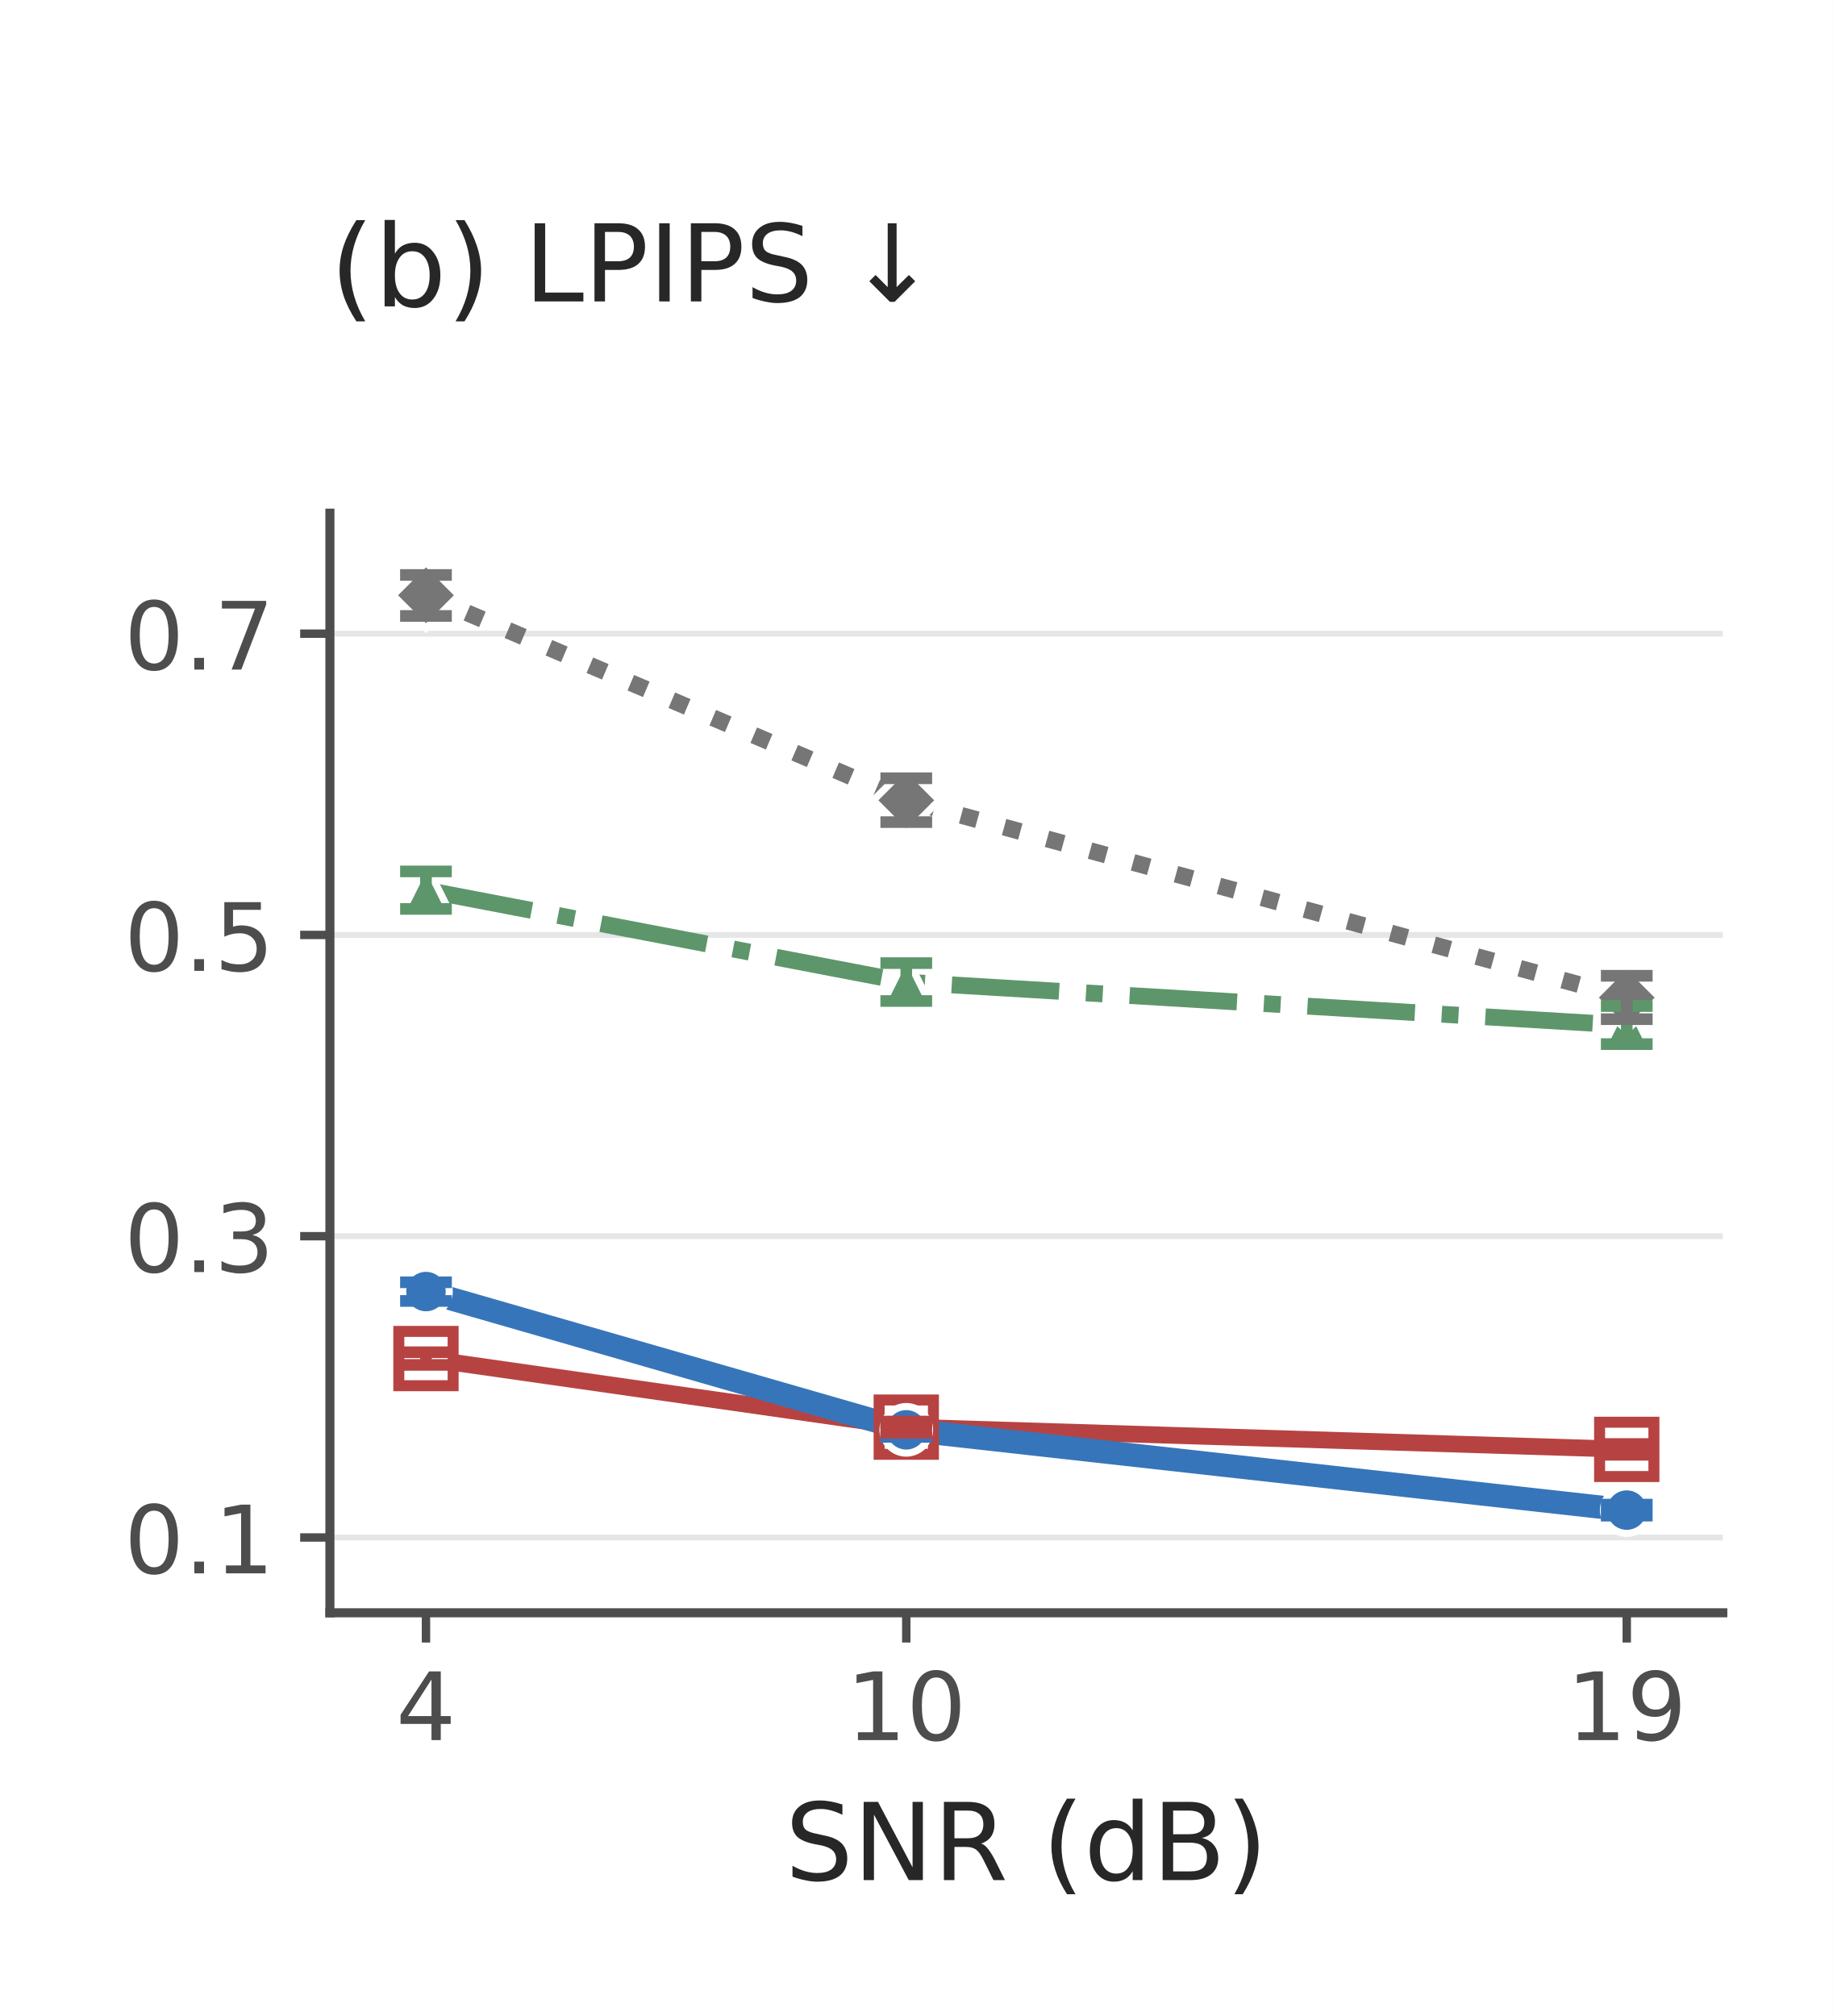
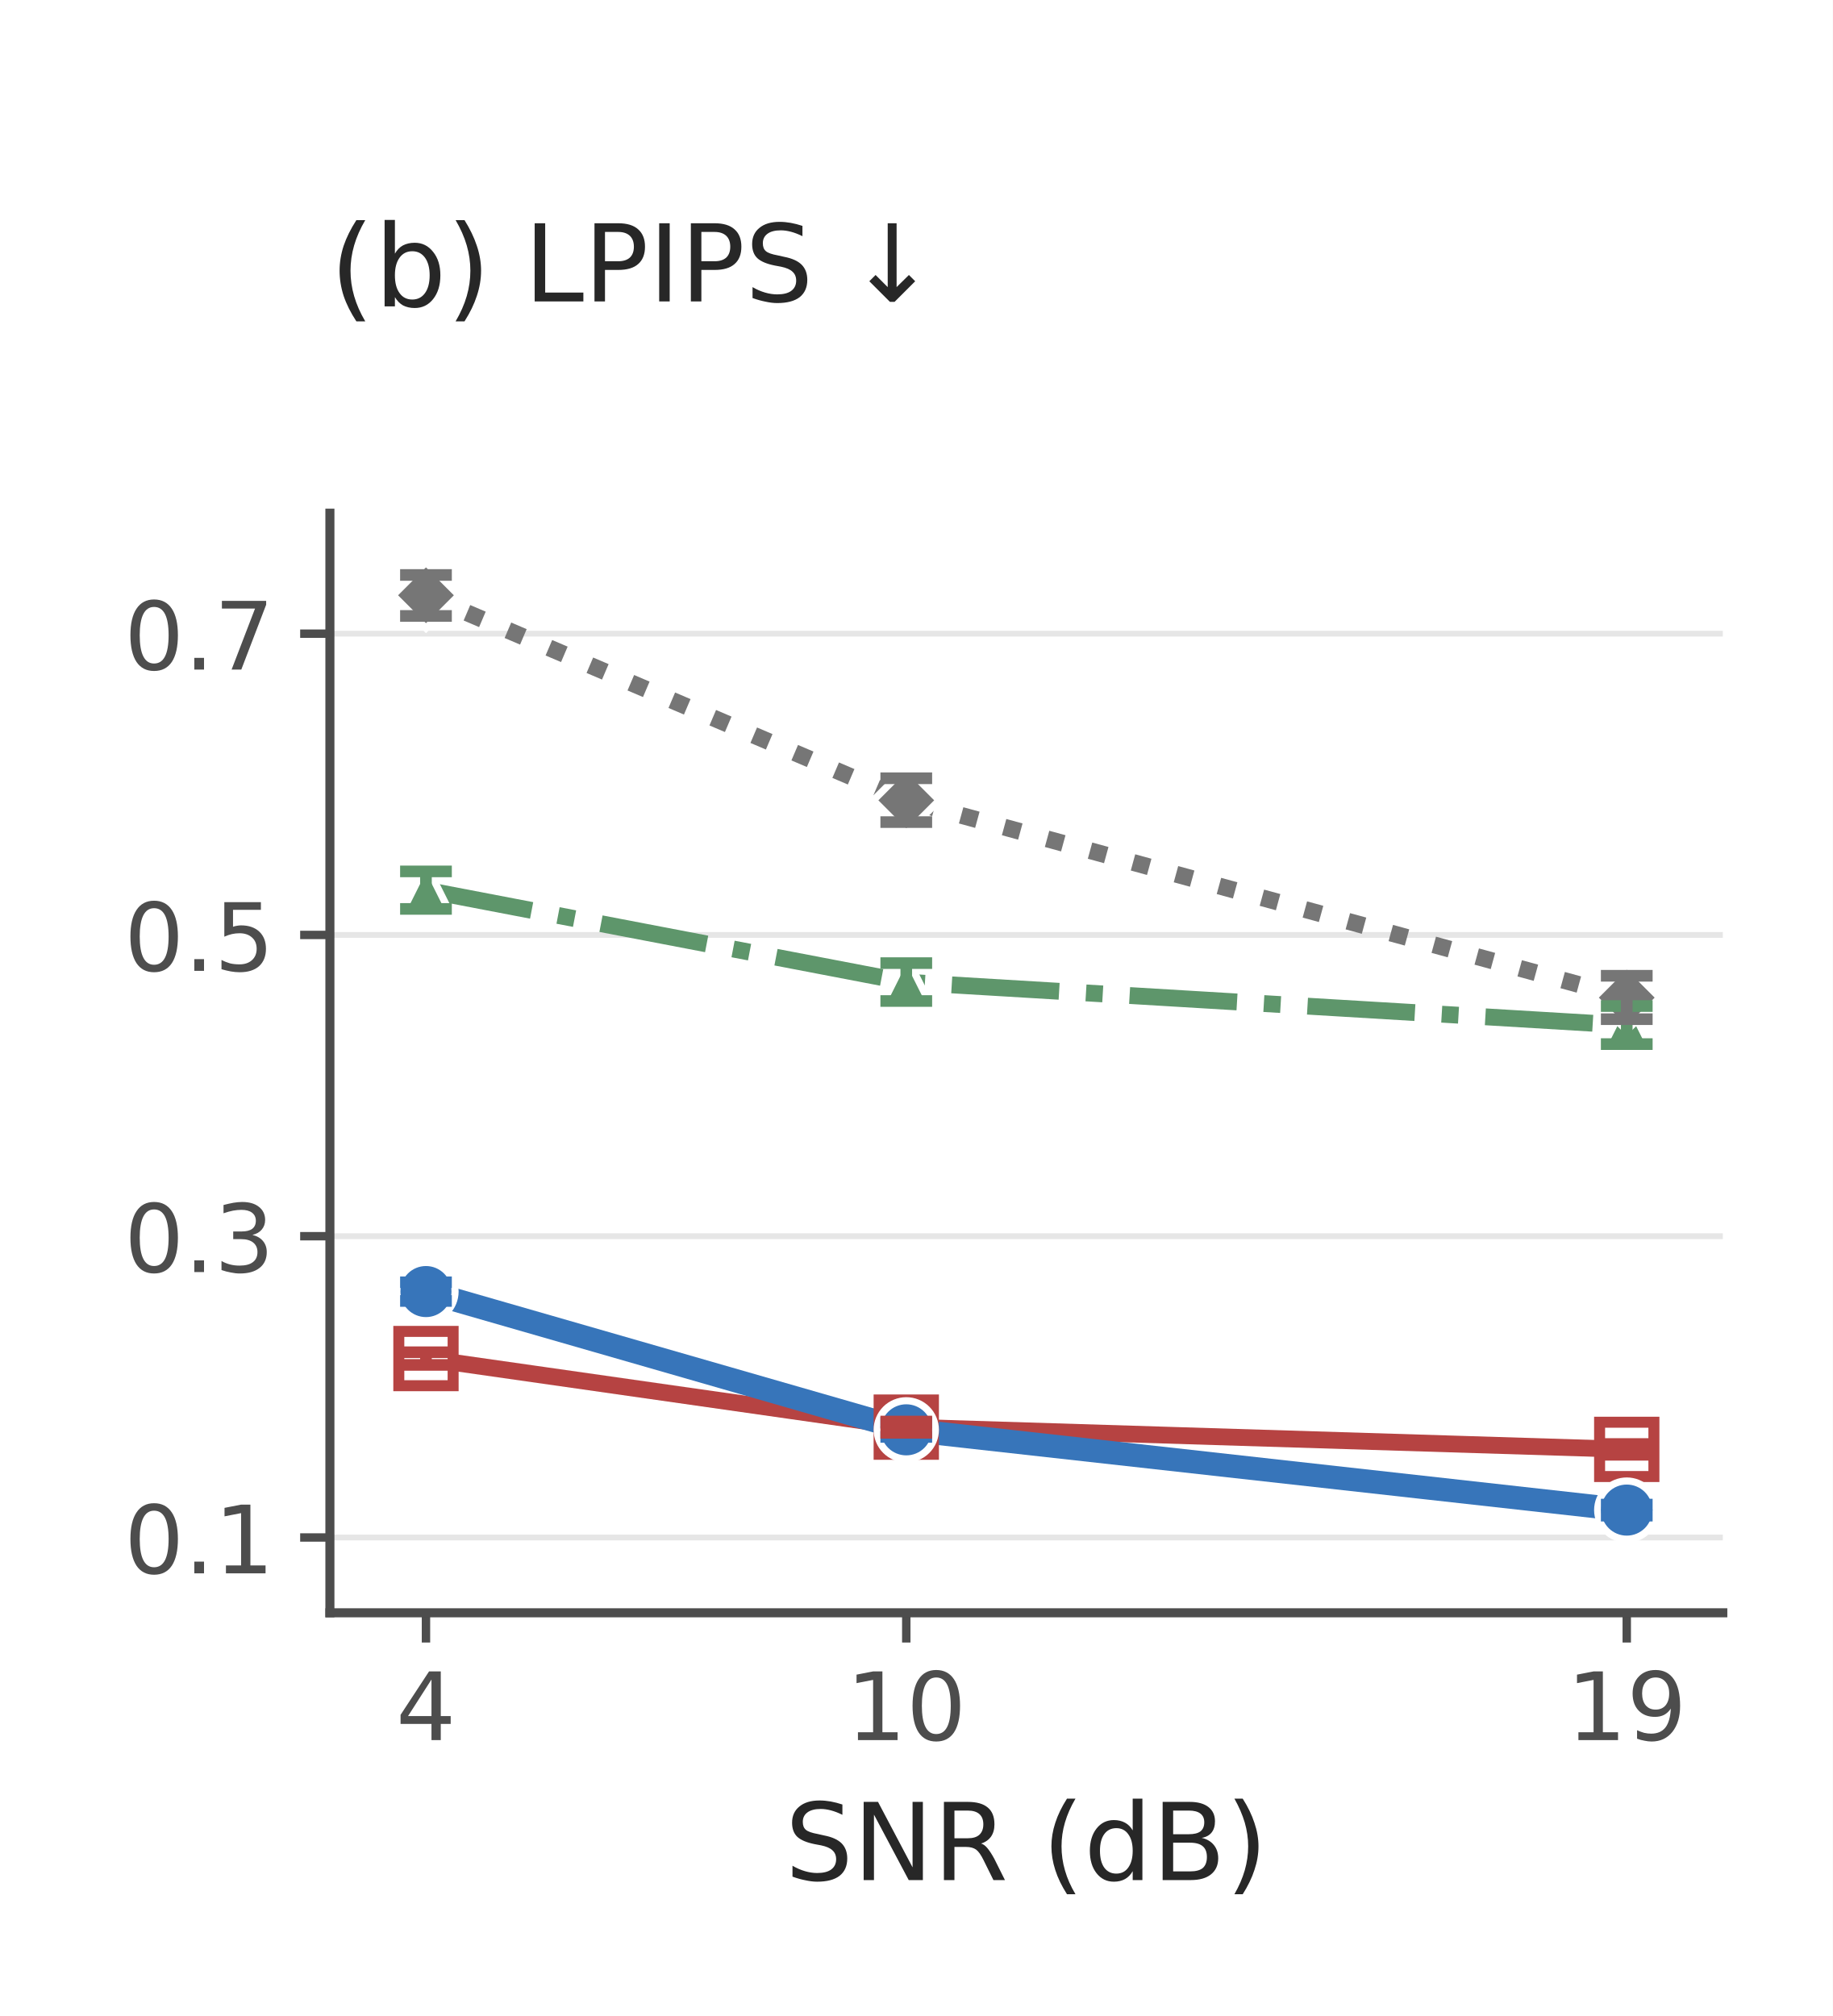
<svg xmlns="http://www.w3.org/2000/svg" xmlns:xlink="http://www.w3.org/1999/xlink" width="141.732pt" height="155.906pt" viewBox="0 0 141.732 155.906" version="1.1">
  <defs>
    <style type="text/css">*{stroke-linejoin: round; stroke-linecap: butt}</style>
  </defs>
  <g id="figure_1">
    <g id="patch_1">
      <path d="M 0 155.906 L 141.732 155.906 L 141.732 0 L 0 0 z " style="fill: #ffffff" />
    </g>
    <g id="axes_1">
      <g id="patch_2">
        <path d="M 25.512 124.724 L 133.228 124.724 L 133.228 39.685 L 25.512 39.685 z " style="fill: #ffffff" />
      </g>
      <g id="matplotlib.axis_1">
        <g id="xtick_1">
          <g id="line2d_1">
            <defs>
              <path id="md1e9a7f883" d="M 0 0 L 0 2.3 " style="stroke: #4d4d4d; stroke-width: 0.65" />
            </defs>
            <g>
              <use xlink:href="#md1e9a7f883" x="32.941" y="124.724" style="fill: #4d4d4d; stroke: #4d4d4d; stroke-width: 0.65" />
            </g>
          </g>
          <g id="text_1">
            <text style="font-size: 7.3px; font-family: 'DejaVu Sans'; text-anchor: middle; fill: #4d4d4d" x="32.941" y="134.571" transform="rotate(-0 32.94054 134.5713)">4</text>
          </g>
        </g>
        <g id="xtick_2">
          <g id="line2d_2">
            <g>
              <use xlink:href="#md1e9a7f883" x="70.084" y="124.724" style="fill: #4d4d4d; stroke: #4d4d4d; stroke-width: 0.65" />
            </g>
          </g>
          <g id="text_2">
            <text style="font-size: 7.3px; font-family: 'DejaVu Sans'; text-anchor: middle; fill: #4d4d4d" x="70.084" y="134.571" transform="rotate(-0 70.08417 134.5713)">10</text>
          </g>
        </g>
        <g id="xtick_3">
          <g id="line2d_3">
            <g>
              <use xlink:href="#md1e9a7f883" x="125.8" y="124.724" style="fill: #4d4d4d; stroke: #4d4d4d; stroke-width: 0.65" />
            </g>
          </g>
          <g id="text_3">
            <text style="font-size: 7.3px; font-family: 'DejaVu Sans'; text-anchor: middle; fill: #4d4d4d" x="125.8" y="134.571" transform="rotate(-0 125.7996 134.5713)">19</text>
          </g>
        </g>
        <g id="text_4">
          <text style="font-size: 8.3px; font-family: 'DejaVu Sans'; text-anchor: middle; fill: #272727" x="79.37" y="145.396" transform="rotate(-0 79.37008 145.3961)">SNR (dB)</text>
        </g>
      </g>
      <g id="matplotlib.axis_2">
        <g id="ytick_1">
          <g id="line2d_4">
            <path d="M 25.512 118.9 L 133.228 118.9 " clip-path="url(#p95e27e8767)" style="fill: none; stroke: #e6e6e6; stroke-width: 0.45; stroke-linecap: square" />
          </g>
          <g id="line2d_5">
            <defs>
              <path id="m43c8e24bb4" d="M 0 0 L -2.3 0 " style="stroke: #4d4d4d; stroke-width: 0.65" />
            </defs>
            <g>
              <use xlink:href="#m43c8e24bb4" x="25.512" y="118.9" style="fill: #4d4d4d; stroke: #4d4d4d; stroke-width: 0.65" />
            </g>
          </g>
          <g id="text_5">
            <text style="font-size: 7.3px; font-family: 'DejaVu Sans'; text-anchor: end; fill: #4d4d4d" x="21.212" y="121.673" transform="rotate(-0 21.21181 121.6732)">0.1</text>
          </g>
        </g>
        <g id="ytick_2">
          <g id="line2d_6">
            <path d="M 25.512 95.601 L 133.228 95.601 " clip-path="url(#p95e27e8767)" style="fill: none; stroke: #e6e6e6; stroke-width: 0.45; stroke-linecap: square" />
          </g>
          <g id="line2d_7">
            <g>
              <use xlink:href="#m43c8e24bb4" x="25.512" y="95.601" style="fill: #4d4d4d; stroke: #4d4d4d; stroke-width: 0.65" />
            </g>
          </g>
          <g id="text_6">
            <text style="font-size: 7.3px; font-family: 'DejaVu Sans'; text-anchor: end; fill: #4d4d4d" x="21.212" y="98.375" transform="rotate(-0 21.21181 98.37477)">0.3</text>
          </g>
        </g>
        <g id="ytick_3">
          <g id="line2d_8">
            <path d="M 25.512 72.303 L 133.228 72.303 " clip-path="url(#p95e27e8767)" style="fill: none; stroke: #e6e6e6; stroke-width: 0.45; stroke-linecap: square" />
          </g>
          <g id="line2d_9">
            <g>
              <use xlink:href="#m43c8e24bb4" x="25.512" y="72.303" style="fill: #4d4d4d; stroke: #4d4d4d; stroke-width: 0.65" />
            </g>
          </g>
          <g id="text_7">
            <text style="font-size: 7.3px; font-family: 'DejaVu Sans'; text-anchor: end; fill: #4d4d4d" x="21.212" y="75.076" transform="rotate(-0 21.21181 75.07631)">0.5</text>
          </g>
        </g>
        <g id="ytick_4">
          <g id="line2d_10">
            <path d="M 25.512 49.004 L 133.228 49.004 " clip-path="url(#p95e27e8767)" style="fill: none; stroke: #e6e6e6; stroke-width: 0.45; stroke-linecap: square" />
          </g>
          <g id="line2d_11">
            <g>
              <use xlink:href="#m43c8e24bb4" x="25.512" y="49.004" style="fill: #4d4d4d; stroke: #4d4d4d; stroke-width: 0.65" />
            </g>
          </g>
          <g id="text_8">
            <text style="font-size: 7.3px; font-family: 'DejaVu Sans'; text-anchor: end; fill: #4d4d4d" x="21.212" y="51.778" transform="rotate(-0 21.21181 51.77785)">0.7</text>
          </g>
        </g>
      </g>
      <g id="patch_3">
        <path d="M 25.512 124.724 L 25.512 39.685 " style="fill: none; stroke: #4d4d4d; stroke-width: 0.7; stroke-linejoin: miter; stroke-linecap: square" />
      </g>
      <g id="patch_4">
        <path d="M 25.512 124.724 L 133.228 124.724 " style="fill: none; stroke: #4d4d4d; stroke-width: 0.7; stroke-linejoin: miter; stroke-linecap: square" />
      </g>
      <g id="line2d_12">
        <path d="M 32.941 105.063 L 70.084 110.366 L 125.8 112.087 " clip-path="url(#p95e27e8767)" style="fill: none; stroke: #b64342; stroke-width: 1.3; stroke-linecap: square" />
      </g>
      <g id="line2d_13">
        <path d="M 32.941 68.84 L 70.084 75.954 L 125.8 79.289 " clip-path="url(#p95e27e8767)" style="fill: none; stroke-dasharray: 8.32,2.08,1.3,2.08; stroke-dashoffset: 0; stroke: #5e966b; stroke-width: 1.3" />
      </g>
      <g id="line2d_14">
        <path d="M 32.941 46.036 L 70.084 61.892 L 125.8 77.151 " clip-path="url(#p95e27e8767)" style="fill: none; stroke-dasharray: 1.3,2.145; stroke-dashoffset: 0; stroke: #767676; stroke-width: 1.3" />
      </g>
      <g id="line2d_15">
        <path d="M 32.941 99.882 L 70.084 110.575 L 125.8 116.782 " clip-path="url(#p95e27e8767)" style="fill: none; stroke: #3775ba; stroke-width: 1.8; stroke-linecap: square" />
      </g>
      <g id="line2d_16">
        <defs>
          <path id="m288683c7bd" d="M -2.1 2.1 L 2.1 2.1 L 2.1 -2.1 L -2.1 -2.1 z " style="stroke: #b64342; stroke-width: 0.85; stroke-linejoin: miter" />
        </defs>
        <g clip-path="url(#p95e27e8767)">
          <use xlink:href="#m288683c7bd" x="32.941" y="105.063" style="fill: #ffffff; stroke: #b64342; stroke-width: 0.85; stroke-linejoin: miter" />
          <use xlink:href="#m288683c7bd" x="70.084" y="110.366" style="fill: #ffffff; stroke: #b64342; stroke-width: 0.85; stroke-linejoin: miter" />
          <use xlink:href="#m288683c7bd" x="125.8" y="112.087" style="fill: #ffffff; stroke: #b64342; stroke-width: 0.85; stroke-linejoin: miter" />
        </g>
      </g>
      <g id="line2d_17">
        <defs>
          <path id="m3140df55d1" d="M 0 -2 L -2 2 L 2 2 z " style="stroke: #ffffff; stroke-width: 0.55; stroke-linejoin: miter" />
        </defs>
        <g clip-path="url(#p95e27e8767)">
          <use xlink:href="#m3140df55d1" x="32.941" y="68.84" style="fill: #5e966b; stroke: #ffffff; stroke-width: 0.55; stroke-linejoin: miter" />
          <use xlink:href="#m3140df55d1" x="70.084" y="75.954" style="fill: #5e966b; stroke: #ffffff; stroke-width: 0.55; stroke-linejoin: miter" />
          <use xlink:href="#m3140df55d1" x="125.8" y="79.289" style="fill: #5e966b; stroke: #ffffff; stroke-width: 0.55; stroke-linejoin: miter" />
        </g>
      </g>
      <g id="line2d_18">
        <defs>
          <path id="m875e1c45a4" d="M -0 2.546 L 2.546 0 L 0 -2.546 L -2.546 -0 z " style="stroke: #ffffff; stroke-width: 0.55; stroke-linejoin: miter" />
        </defs>
        <g clip-path="url(#p95e27e8767)">
          <use xlink:href="#m875e1c45a4" x="32.941" y="46.036" style="fill: #767676; stroke: #ffffff; stroke-width: 0.55; stroke-linejoin: miter" />
          <use xlink:href="#m875e1c45a4" x="70.084" y="61.892" style="fill: #767676; stroke: #ffffff; stroke-width: 0.55; stroke-linejoin: miter" />
          <use xlink:href="#m875e1c45a4" x="125.8" y="77.151" style="fill: #767676; stroke: #ffffff; stroke-width: 0.55; stroke-linejoin: miter" />
        </g>
      </g>
      <g id="line2d_19">
        <defs>
-           <path id="m14bf0b264e" d="M 0 1.8 C 0.477 1.8 0.935 1.61 1.273 1.273 C 1.61 0.935 1.8 0.477 1.8 0 C 1.8 -0.477 1.61 -0.935 1.273 -1.273 C 0.935 -1.61 0.477 -1.8 0 -1.8 C -0.477 -1.8 -0.935 -1.61 -1.273 -1.273 C -1.61 -0.935 -1.8 -0.477 -1.8 0 C -1.8 0.477 -1.61 0.935 -1.273 1.273 C -0.935 1.61 -0.477 1.8 0 1.8 z " style="stroke: #ffffff; stroke-width: 0.55" />
-         </defs>
-         <g clip-path="url(#p95e27e8767)">
-           <use xlink:href="#m14bf0b264e" x="32.941" y="99.882" style="fill: #3775ba; stroke: #ffffff; stroke-width: 0.55" />
-           <use xlink:href="#m14bf0b264e" x="70.084" y="110.575" style="fill: #3775ba; stroke: #ffffff; stroke-width: 0.55" />
-           <use xlink:href="#m14bf0b264e" x="125.8" y="116.782" style="fill: #3775ba; stroke: #ffffff; stroke-width: 0.55" />
+           <path id="m33fe1cafd8" d="M 0 2.25 C 0.597 2.25 1.169 2.013 1.591 1.591 C 2.013 1.169 2.25 0.597 2.25 0 C 2.25 -0.597 2.013 -1.169 1.591 -1.591 C 1.169 -2.013 0.597 -2.25 0 -2.25 C -0.597 -2.25 -1.169 -2.013 -1.591 -1.591 C -2.013 -1.169 -2.25 -0.597 -2.25 0 C -2.25 0.597 -2.013 1.169 -1.591 1.591 C -1.169 2.013 -0.597 2.25 0 2.25 z " style="stroke: #ffffff; stroke-width: 0.55" />
+         </defs>
+         <g clip-path="url(#p95e27e8767)">
+           <use xlink:href="#m33fe1cafd8" x="32.941" y="99.882" style="fill: #3775ba; stroke: #ffffff; stroke-width: 0.55" />
+           <use xlink:href="#m33fe1cafd8" x="70.084" y="110.575" style="fill: #3775ba; stroke: #ffffff; stroke-width: 0.55" />
+           <use xlink:href="#m33fe1cafd8" x="125.8" y="116.782" style="fill: #3775ba; stroke: #ffffff; stroke-width: 0.55" />
        </g>
      </g>
      <g id="LineCollection_1">
        <path d="M 32.941 100.609 L 32.941 99.165 " clip-path="url(#p95e27e8767)" style="fill: none; stroke: #3775ba; stroke-width: 0.9" />
        <path d="M 70.084 111.12 L 70.084 110.026 " clip-path="url(#p95e27e8767)" style="fill: none; stroke: #3775ba; stroke-width: 0.9" />
        <path d="M 125.8 117.213 L 125.8 116.356 " clip-path="url(#p95e27e8767)" style="fill: none; stroke: #3775ba; stroke-width: 0.9" />
      </g>
      <g id="line2d_20">
        <defs>
          <path id="m5f85ea1e34" d="M 2 0 L -2 -0 " style="stroke: #3775ba; stroke-width: 0.9" />
        </defs>
        <g clip-path="url(#p95e27e8767)">
          <use xlink:href="#m5f85ea1e34" x="32.941" y="100.609" style="fill: #1f77b4; stroke: #3775ba; stroke-width: 0.9" />
          <use xlink:href="#m5f85ea1e34" x="70.084" y="111.12" style="fill: #1f77b4; stroke: #3775ba; stroke-width: 0.9" />
          <use xlink:href="#m5f85ea1e34" x="125.8" y="117.213" style="fill: #1f77b4; stroke: #3775ba; stroke-width: 0.9" />
        </g>
      </g>
      <g id="line2d_21">
        <g clip-path="url(#p95e27e8767)">
          <use xlink:href="#m5f85ea1e34" x="32.941" y="99.165" style="fill: #1f77b4; stroke: #3775ba; stroke-width: 0.9" />
          <use xlink:href="#m5f85ea1e34" x="70.084" y="110.026" style="fill: #1f77b4; stroke: #3775ba; stroke-width: 0.9" />
          <use xlink:href="#m5f85ea1e34" x="125.8" y="116.356" style="fill: #1f77b4; stroke: #3775ba; stroke-width: 0.9" />
        </g>
      </g>
      <g id="LineCollection_2">
        <path d="M 32.941 105.555 L 32.941 104.573 " clip-path="url(#p95e27e8767)" style="fill: none; stroke: #b64342; stroke-width: 0.9" />
        <path d="M 70.084 110.804 L 70.084 109.934 " clip-path="url(#p95e27e8767)" style="fill: none; stroke: #b64342; stroke-width: 0.9" />
        <path d="M 125.8 112.504 L 125.8 111.672 " clip-path="url(#p95e27e8767)" style="fill: none; stroke: #b64342; stroke-width: 0.9" />
      </g>
      <g id="line2d_22">
        <defs>
          <path id="mb1ea085d9b" d="M 2 0 L -2 -0 " style="stroke: #b64342; stroke-width: 0.9" />
        </defs>
        <g clip-path="url(#p95e27e8767)">
          <use xlink:href="#mb1ea085d9b" x="32.941" y="105.555" style="fill: #1f77b4; stroke: #b64342; stroke-width: 0.9" />
          <use xlink:href="#mb1ea085d9b" x="70.084" y="110.804" style="fill: #1f77b4; stroke: #b64342; stroke-width: 0.9" />
          <use xlink:href="#mb1ea085d9b" x="125.8" y="112.504" style="fill: #1f77b4; stroke: #b64342; stroke-width: 0.9" />
        </g>
      </g>
      <g id="line2d_23">
        <g clip-path="url(#p95e27e8767)">
          <use xlink:href="#mb1ea085d9b" x="32.941" y="104.573" style="fill: #1f77b4; stroke: #b64342; stroke-width: 0.9" />
          <use xlink:href="#mb1ea085d9b" x="70.084" y="109.934" style="fill: #1f77b4; stroke: #b64342; stroke-width: 0.9" />
          <use xlink:href="#mb1ea085d9b" x="125.8" y="111.672" style="fill: #1f77b4; stroke: #b64342; stroke-width: 0.9" />
        </g>
      </g>
      <g id="LineCollection_3">
        <path d="M 32.941 70.291 L 32.941 67.388 " clip-path="url(#p95e27e8767)" style="fill: none; stroke: #5e966b; stroke-width: 0.9" />
        <path d="M 70.084 77.413 L 70.084 74.481 " clip-path="url(#p95e27e8767)" style="fill: none; stroke: #5e966b; stroke-width: 0.9" />
        <path d="M 125.8 80.744 L 125.8 77.802 " clip-path="url(#p95e27e8767)" style="fill: none; stroke: #5e966b; stroke-width: 0.9" />
      </g>
      <g id="line2d_24">
        <defs>
          <path id="m5a5f76ad22" d="M 2 0 L -2 -0 " style="stroke: #5e966b; stroke-width: 0.9" />
        </defs>
        <g clip-path="url(#p95e27e8767)">
          <use xlink:href="#m5a5f76ad22" x="32.941" y="70.291" style="fill: #1f77b4; stroke: #5e966b; stroke-width: 0.9" />
          <use xlink:href="#m5a5f76ad22" x="70.084" y="77.413" style="fill: #1f77b4; stroke: #5e966b; stroke-width: 0.9" />
          <use xlink:href="#m5a5f76ad22" x="125.8" y="80.744" style="fill: #1f77b4; stroke: #5e966b; stroke-width: 0.9" />
        </g>
      </g>
      <g id="line2d_25">
        <g clip-path="url(#p95e27e8767)">
          <use xlink:href="#m5a5f76ad22" x="32.941" y="67.388" style="fill: #1f77b4; stroke: #5e966b; stroke-width: 0.9" />
          <use xlink:href="#m5a5f76ad22" x="70.084" y="74.481" style="fill: #1f77b4; stroke: #5e966b; stroke-width: 0.9" />
          <use xlink:href="#m5a5f76ad22" x="125.8" y="77.802" style="fill: #1f77b4; stroke: #5e966b; stroke-width: 0.9" />
        </g>
      </g>
      <g id="LineCollection_4">
        <path d="M 32.941 47.635 L 32.941 44.464 " clip-path="url(#p95e27e8767)" style="fill: none; stroke: #767676; stroke-width: 0.9" />
        <path d="M 70.084 63.577 L 70.084 60.186 " clip-path="url(#p95e27e8767)" style="fill: none; stroke: #767676; stroke-width: 0.9" />
        <path d="M 125.8 78.818 L 125.8 75.461 " clip-path="url(#p95e27e8767)" style="fill: none; stroke: #767676; stroke-width: 0.9" />
      </g>
      <g id="line2d_26">
        <defs>
          <path id="mb83bd9f7e3" d="M 2 0 L -2 -0 " style="stroke: #767676; stroke-width: 0.9" />
        </defs>
        <g clip-path="url(#p95e27e8767)">
          <use xlink:href="#mb83bd9f7e3" x="32.941" y="47.635" style="fill: #1f77b4; stroke: #767676; stroke-width: 0.9" />
          <use xlink:href="#mb83bd9f7e3" x="70.084" y="63.577" style="fill: #1f77b4; stroke: #767676; stroke-width: 0.9" />
          <use xlink:href="#mb83bd9f7e3" x="125.8" y="78.818" style="fill: #1f77b4; stroke: #767676; stroke-width: 0.9" />
        </g>
      </g>
      <g id="line2d_27">
        <g clip-path="url(#p95e27e8767)">
          <use xlink:href="#mb83bd9f7e3" x="32.941" y="44.464" style="fill: #1f77b4; stroke: #767676; stroke-width: 0.9" />
          <use xlink:href="#mb83bd9f7e3" x="70.084" y="60.186" style="fill: #1f77b4; stroke: #767676; stroke-width: 0.9" />
          <use xlink:href="#mb83bd9f7e3" x="125.8" y="75.461" style="fill: #1f77b4; stroke: #767676; stroke-width: 0.9" />
        </g>
      </g>
    </g>
    <g id="text_9">
      <text style="font-size: 8.8px; font-family: 'DejaVu Sans'; text-anchor: start; fill: #272727" x="25.512" y="23.694" transform="rotate(-0 25.51181 23.6945)">(b)</text>
    </g>
    <g id="text_10">
      <text style="font-size: 8.3px; font-family: 'DejaVu Sans'; text-anchor: start; fill: #272727" x="40.535" y="23.315" transform="rotate(-0 40.53543 23.31458)">LPIPS ↓</text>
    </g>
  </g>
  <defs>
    <clipPath id="p95e27e8767">
      <rect x="25.512" y="39.685" width="107.717" height="85.039" />
    </clipPath>
  </defs>
</svg>
